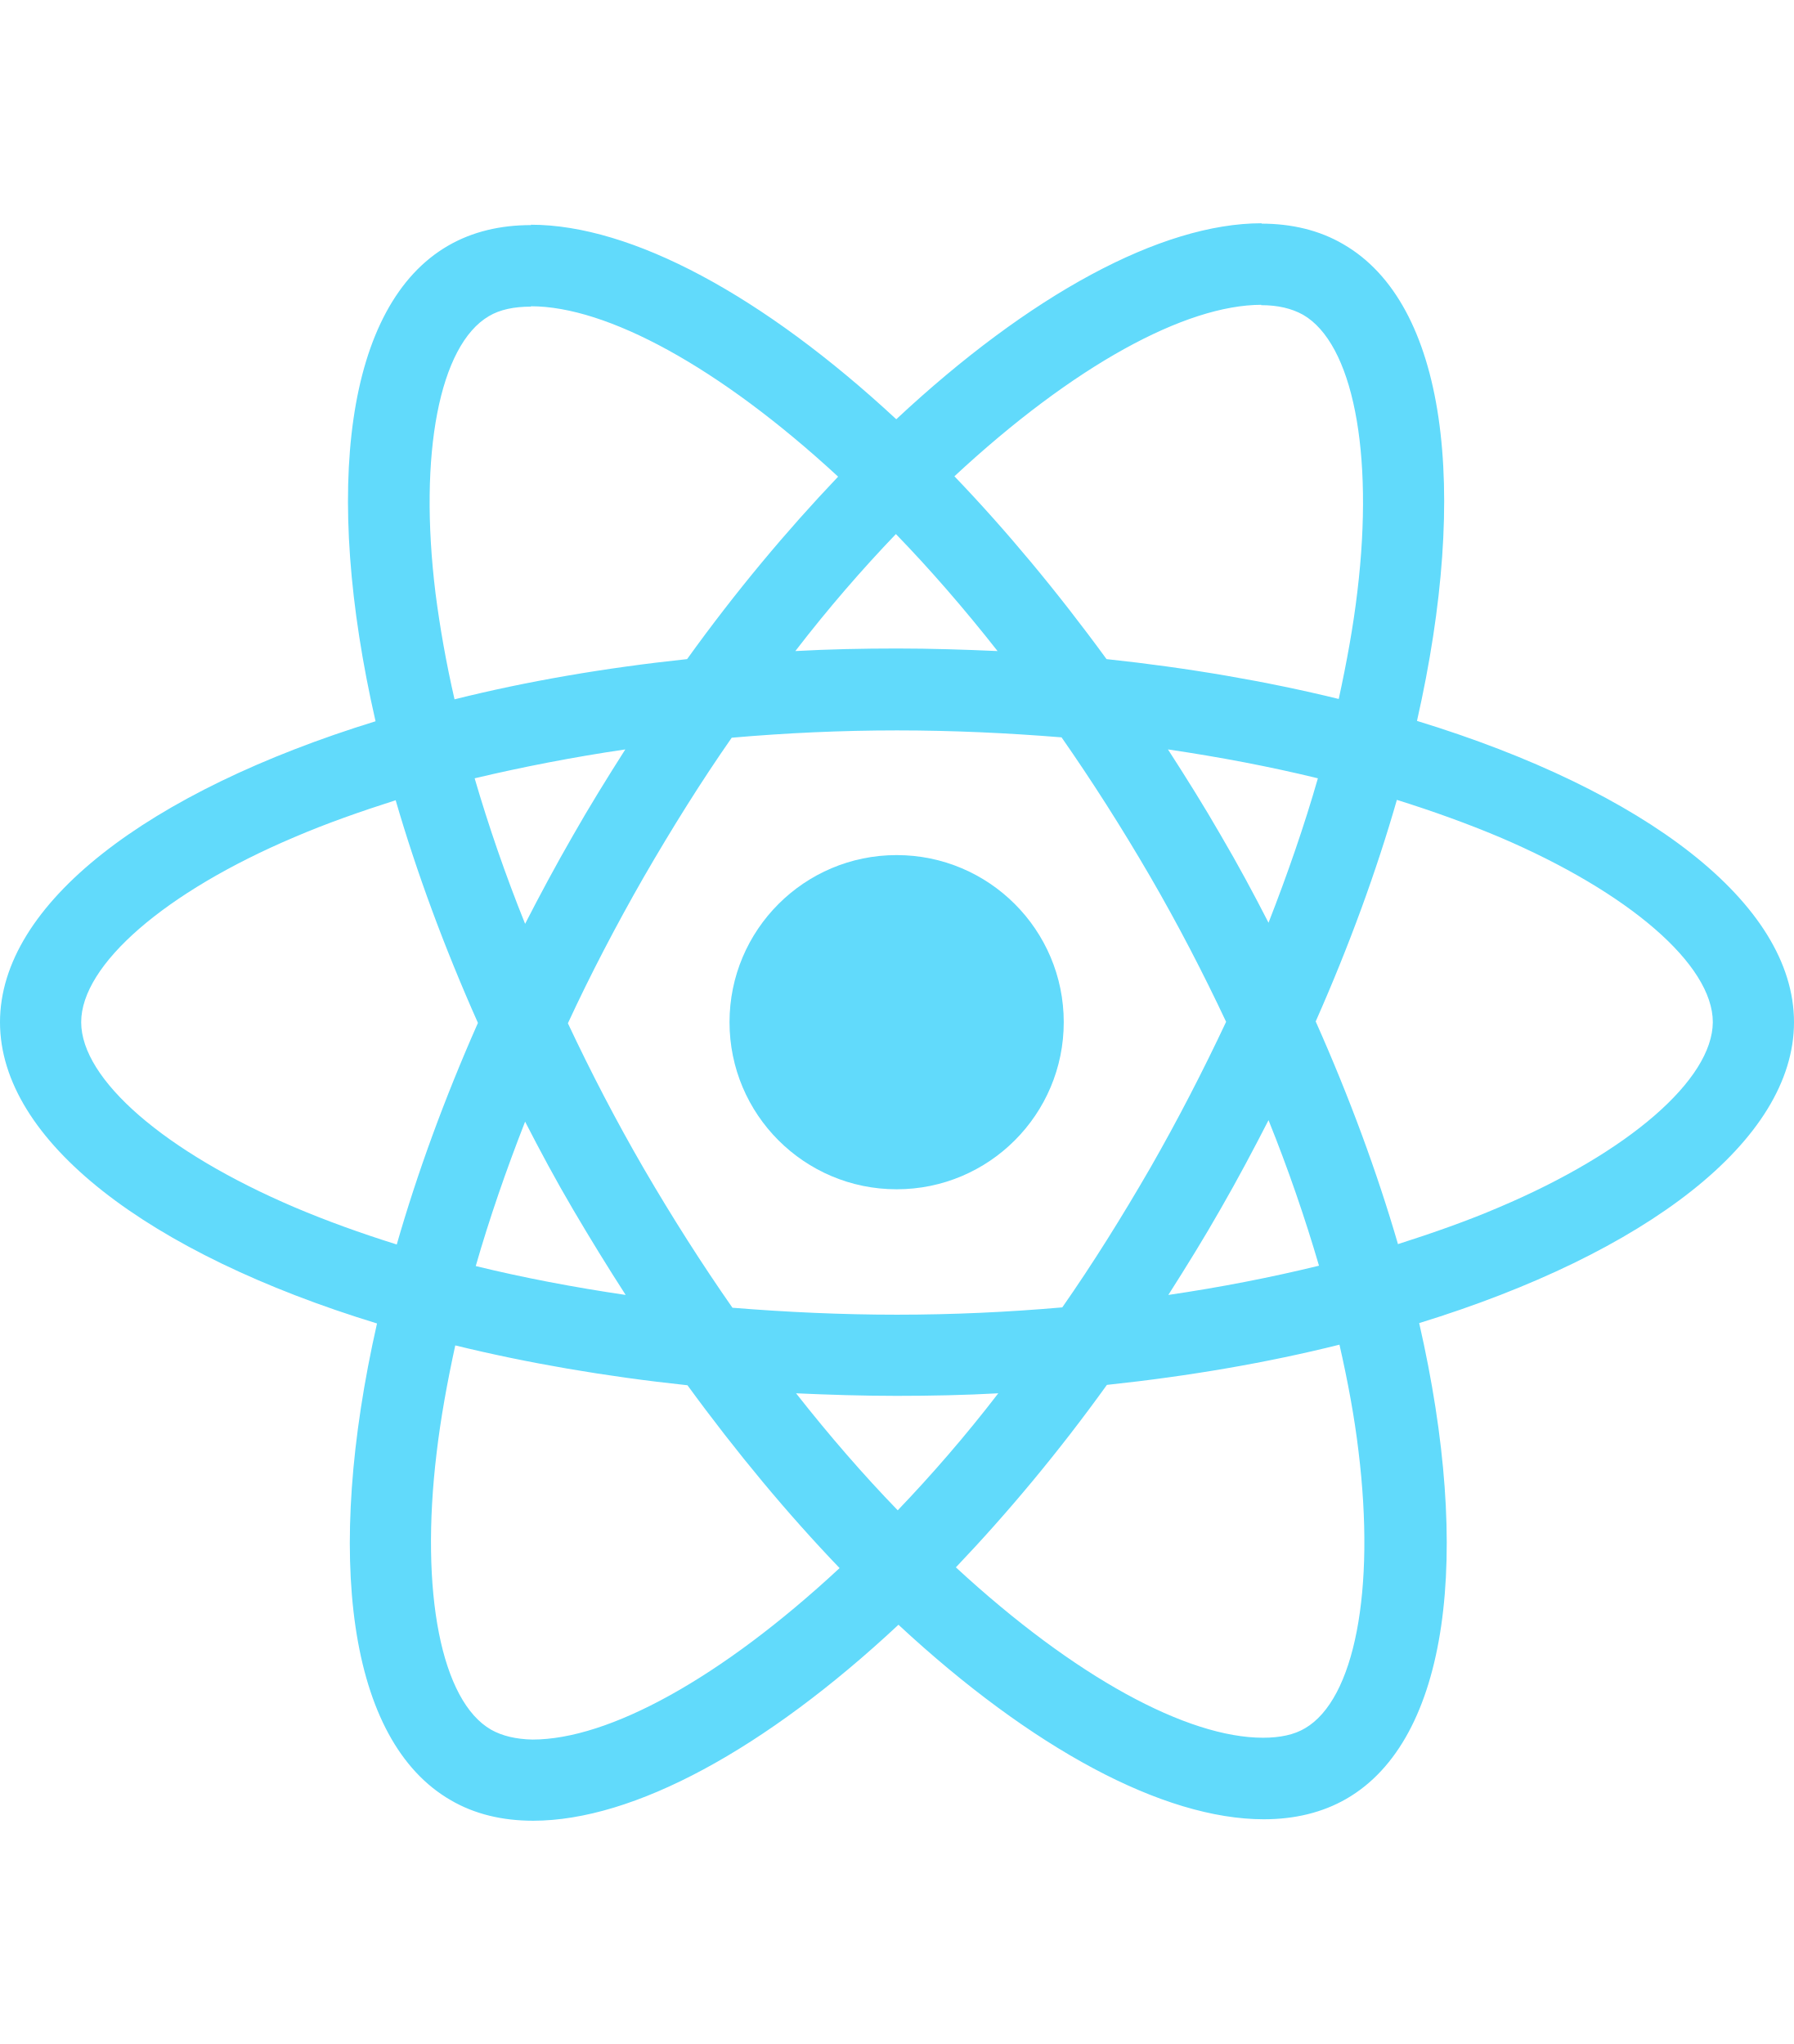
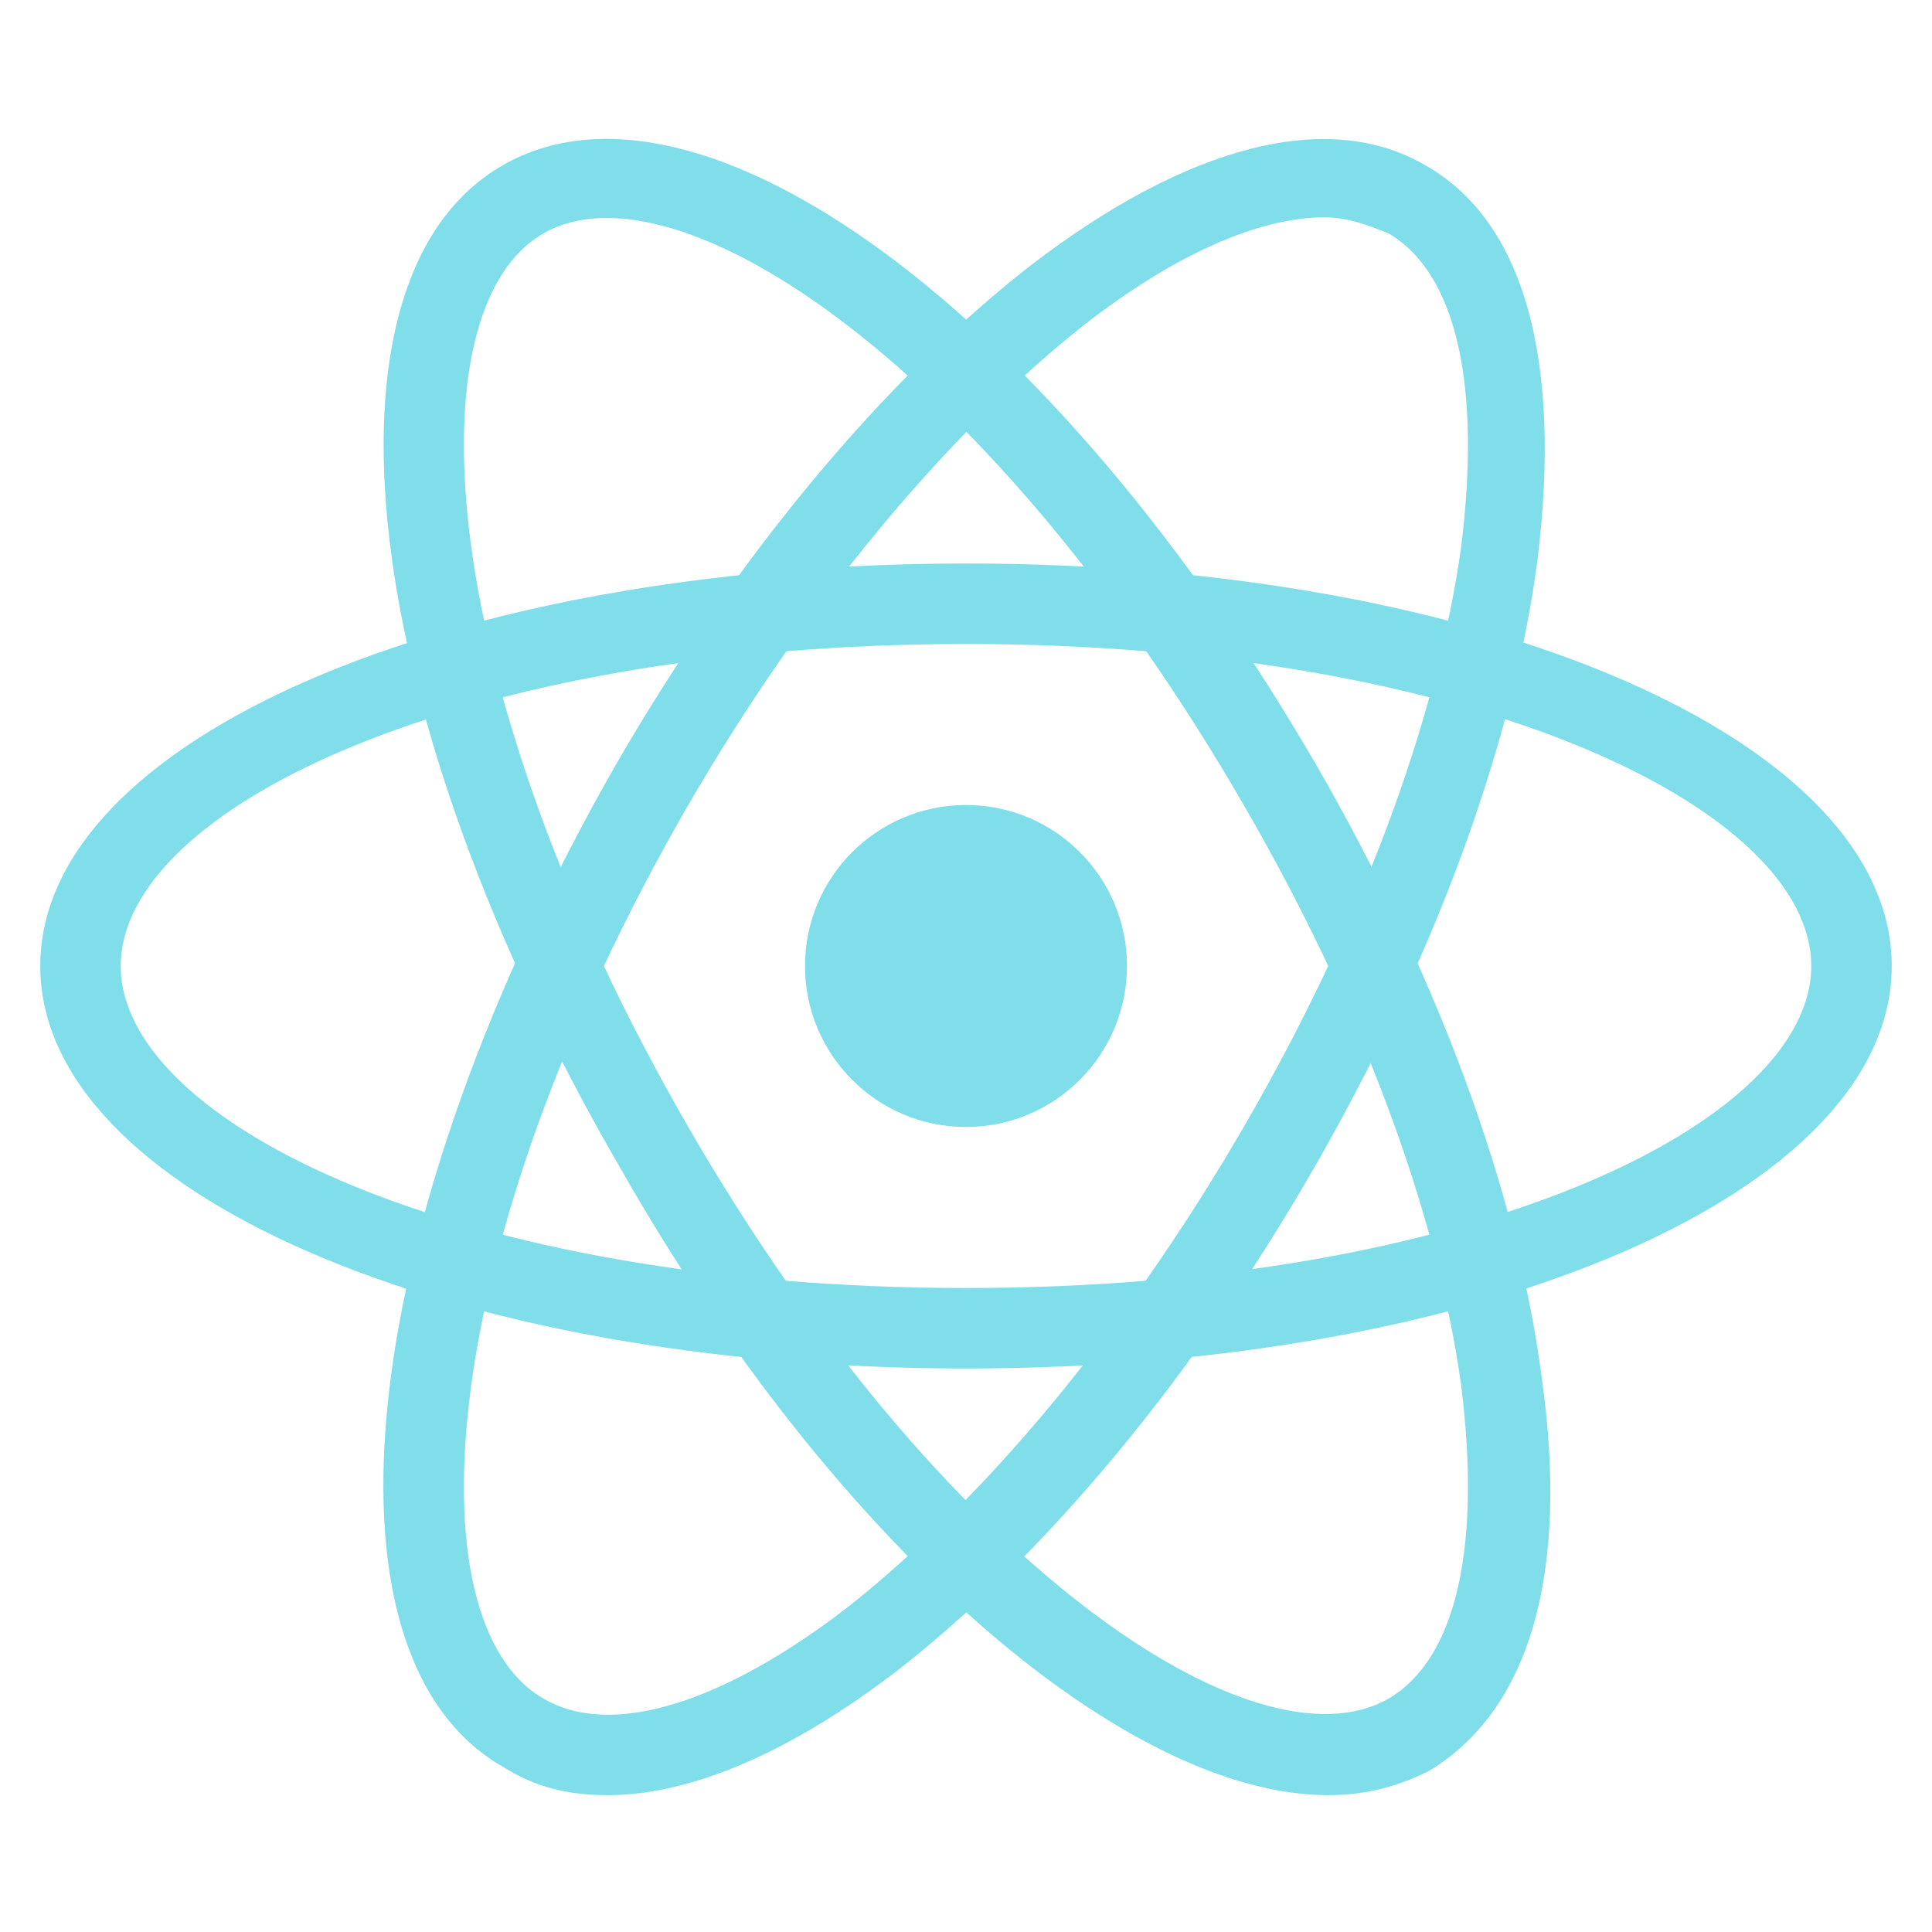
- <svg xmlns="http://www.w3.org/2000/svg" height="2500" viewBox="175.7 78 490.6 436.9" width="2194">
-   <g fill="#61dafb">
-     <path d="m666.3 296.5c0-32.5-40.7-63.3-103.1-82.4 14.4-63.6 8-114.2-20.2-130.4-6.5-3.8-14.1-5.6-22.4-5.6v22.3c4.6 0 8.3.9 11.4 2.6 13.6 7.8 19.5 37.5 14.9 75.7-1.1 9.4-2.9 19.3-5.1 29.4-19.6-4.8-41-8.5-63.5-10.9-13.5-18.5-27.5-35.3-41.6-50 32.6-30.3 63.2-46.9 84-46.9v-22.3c-27.5 0-63.5 19.6-99.9 53.6-36.4-33.8-72.4-53.2-99.9-53.2v22.3c20.7 0 51.4 16.5 84 46.6-14 14.7-28 31.4-41.3 49.9-22.6 2.4-44 6.1-63.6 11-2.3-10-4-19.7-5.2-29-4.7-38.2 1.1-67.9 14.6-75.8 3-1.8 6.9-2.6 11.5-2.6v-22.3c-8.4 0-16 1.8-22.6 5.6-28.1 16.2-34.4 66.7-19.9 130.1-62.2 19.2-102.7 49.9-102.7 82.3 0 32.5 40.7 63.3 103.1 82.4-14.4 63.6-8 114.2 20.2 130.4 6.5 3.8 14.1 5.6 22.5 5.6 27.5 0 63.5-19.6 99.9-53.6 36.4 33.8 72.4 53.2 99.9 53.2 8.4 0 16-1.8 22.6-5.6 28.1-16.2 34.4-66.7 19.9-130.1 62-19.1 102.5-49.9 102.5-82.3zm-130.2-66.7c-3.7 12.9-8.3 26.2-13.5 39.5-4.1-8-8.4-16-13.1-24-4.6-8-9.5-15.8-14.4-23.4 14.2 2.1 27.9 4.7 41 7.9zm-45.8 106.5c-7.8 13.5-15.8 26.3-24.1 38.2-14.9 1.3-30 2-45.2 2-15.1 0-30.2-.7-45-1.9-8.3-11.9-16.4-24.6-24.2-38-7.6-13.1-14.5-26.4-20.8-39.8 6.2-13.4 13.2-26.8 20.7-39.9 7.8-13.5 15.8-26.3 24.1-38.2 14.9-1.3 30-2 45.2-2 15.1 0 30.2.7 45 1.9 8.3 11.9 16.4 24.6 24.2 38 7.6 13.1 14.5 26.4 20.8 39.8-6.3 13.4-13.2 26.8-20.7 39.9zm32.3-13c5.4 13.4 10 26.8 13.8 39.8-13.1 3.2-26.9 5.9-41.2 8 4.9-7.7 9.8-15.6 14.4-23.7 4.6-8 8.9-16.1 13-24.1zm-101.4 106.7c-9.3-9.6-18.6-20.3-27.8-32 9 .4 18.2.7 27.5.7 9.4 0 18.7-.2 27.8-.7-9 11.7-18.3 22.4-27.5 32zm-74.4-58.9c-14.2-2.1-27.9-4.7-41-7.9 3.7-12.9 8.3-26.2 13.5-39.5 4.1 8 8.4 16 13.1 24s9.5 15.8 14.4 23.4zm73.9-208.1c9.3 9.6 18.6 20.3 27.8 32-9-.4-18.2-.7-27.5-.7-9.4 0-18.7.2-27.8.7 9-11.7 18.3-22.4 27.5-32zm-74 58.9c-4.9 7.7-9.8 15.6-14.4 23.7-4.6 8-8.9 16-13 24-5.4-13.4-10-26.8-13.8-39.8 13.1-3.1 26.9-5.8 41.2-7.9zm-90.5 125.2c-35.4-15.1-58.3-34.9-58.3-50.6s22.9-35.6 58.3-50.6c8.6-3.7 18-7 27.7-10.1 5.7 19.6 13.2 40 22.5 60.9-9.2 20.8-16.6 41.1-22.2 60.6-9.9-3.1-19.3-6.5-28-10.2zm53.8 142.9c-13.6-7.8-19.5-37.5-14.9-75.7 1.1-9.4 2.9-19.3 5.1-29.4 19.6 4.8 41 8.5 63.5 10.9 13.5 18.5 27.5 35.3 41.6 50-32.6 30.3-63.2 46.9-84 46.9-4.5-.1-8.3-1-11.3-2.7zm237.2-76.2c4.7 38.2-1.1 67.9-14.6 75.8-3 1.8-6.9 2.6-11.5 2.6-20.7 0-51.4-16.5-84-46.6 14-14.7 28-31.4 41.3-49.9 22.6-2.4 44-6.1 63.6-11 2.3 10.1 4.1 19.8 5.2 29.1zm38.5-66.7c-8.6 3.7-18 7-27.7 10.1-5.7-19.6-13.2-40-22.5-60.9 9.2-20.8 16.6-41.1 22.2-60.6 9.9 3.1 19.3 6.5 28.1 10.2 35.4 15.1 58.3 34.9 58.3 50.6-.1 15.7-23 35.6-58.4 50.6z" />
-     <circle cx="420.9" cy="296.5" r="45.7" />
-   </g>
+ <svg xmlns="http://www.w3.org/2000/svg" x="0px" y="0px" width="100" height="100" viewBox="0 0 48 48">
+   <path fill="#80deea" d="M24,34C11.1,34,1,29.6,1,24c0-5.6,10.1-10,23-10c12.9,0,23,4.4,23,10C47,29.6,36.9,34,24,34z M24,16 c-12.6,0-21,4.1-21,8c0,3.9,8.4,8,21,8s21-4.1,21-8C45,20.1,36.6,16,24,16z" />
+   <path fill="#80deea" d="M15.1,44.6c-1,0-1.8-0.2-2.6-0.7C7.6,41.1,8.9,30.2,15.3,19l0,0c3-5.2,6.7-9.6,10.3-12.4c3.9-3,7.4-3.9,9.8-2.5 c2.5,1.4,3.4,4.9,2.8,9.8c-0.6,4.6-2.6,10-5.6,15.2c-3,5.2-6.7,9.6-10.3,12.4C19.7,43.5,17.2,44.6,15.1,44.6z M32.9,5.4 c-1.6,0-3.7,0.9-6,2.7c-3.4,2.7-6.9,6.9-9.8,11.9l0,0c-6.3,10.9-6.9,20.3-3.6,22.2c1.7,1,4.5,0.1,7.6-2.3c3.4-2.7,6.9-6.9,9.8-11.9 c2.9-5,4.8-10.1,5.4-14.4c0.5-4-0.1-6.8-1.8-7.8C34,5.6,33.5,5.4,32.9,5.4z" />
+   <path fill="#80deea" d="M33,44.6c-5,0-12.2-6.1-17.6-15.6C8.9,17.8,7.6,6.9,12.5,4.1l0,0C17.4,1.3,26.2,7.8,32.7,19 c3,5.2,5,10.6,5.6,15.2c0.7,4.9-0.3,8.3-2.8,9.8C34.7,44.4,33.9,44.6,33,44.6z M13.5,5.8c-3.3,1.9-2.7,11.3,3.6,22.2 c6.3,10.9,14.1,16.1,17.4,14.2c1.7-1,2.3-3.8,1.8-7.8c-0.6-4.3-2.5-9.4-5.4-14.4C24.6,9.1,16.8,3.9,13.5,5.8L13.5,5.8z" />
+   <circle cx="24" cy="24" r="4" fill="#80deea" />
</svg>
